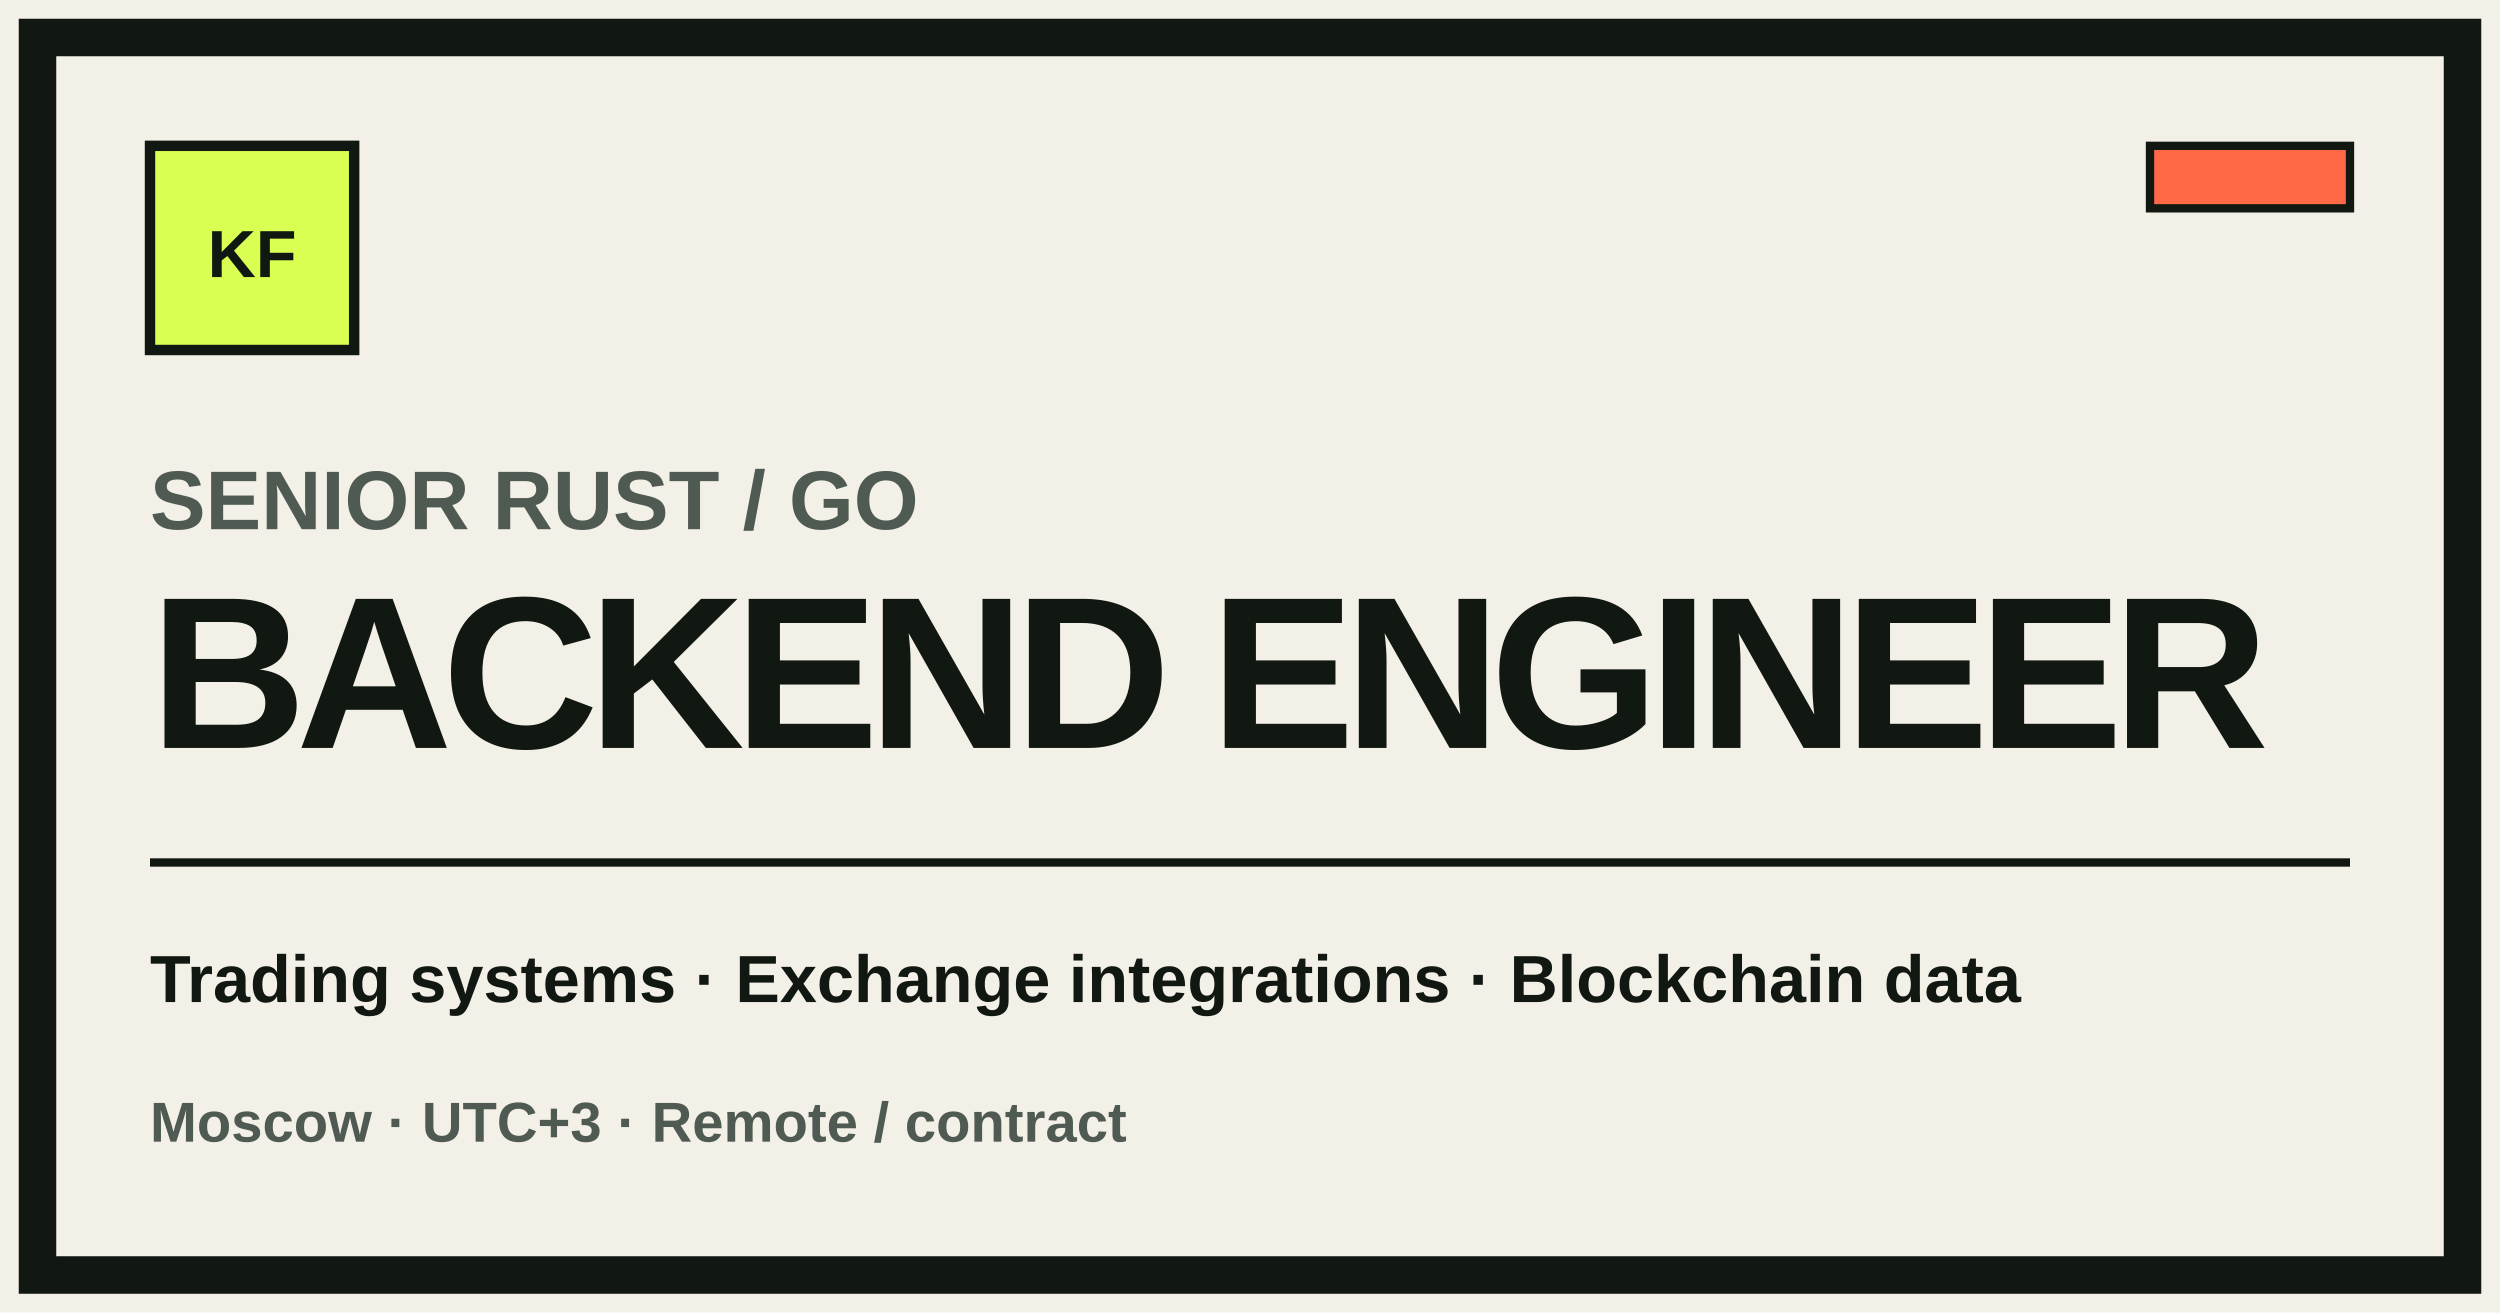
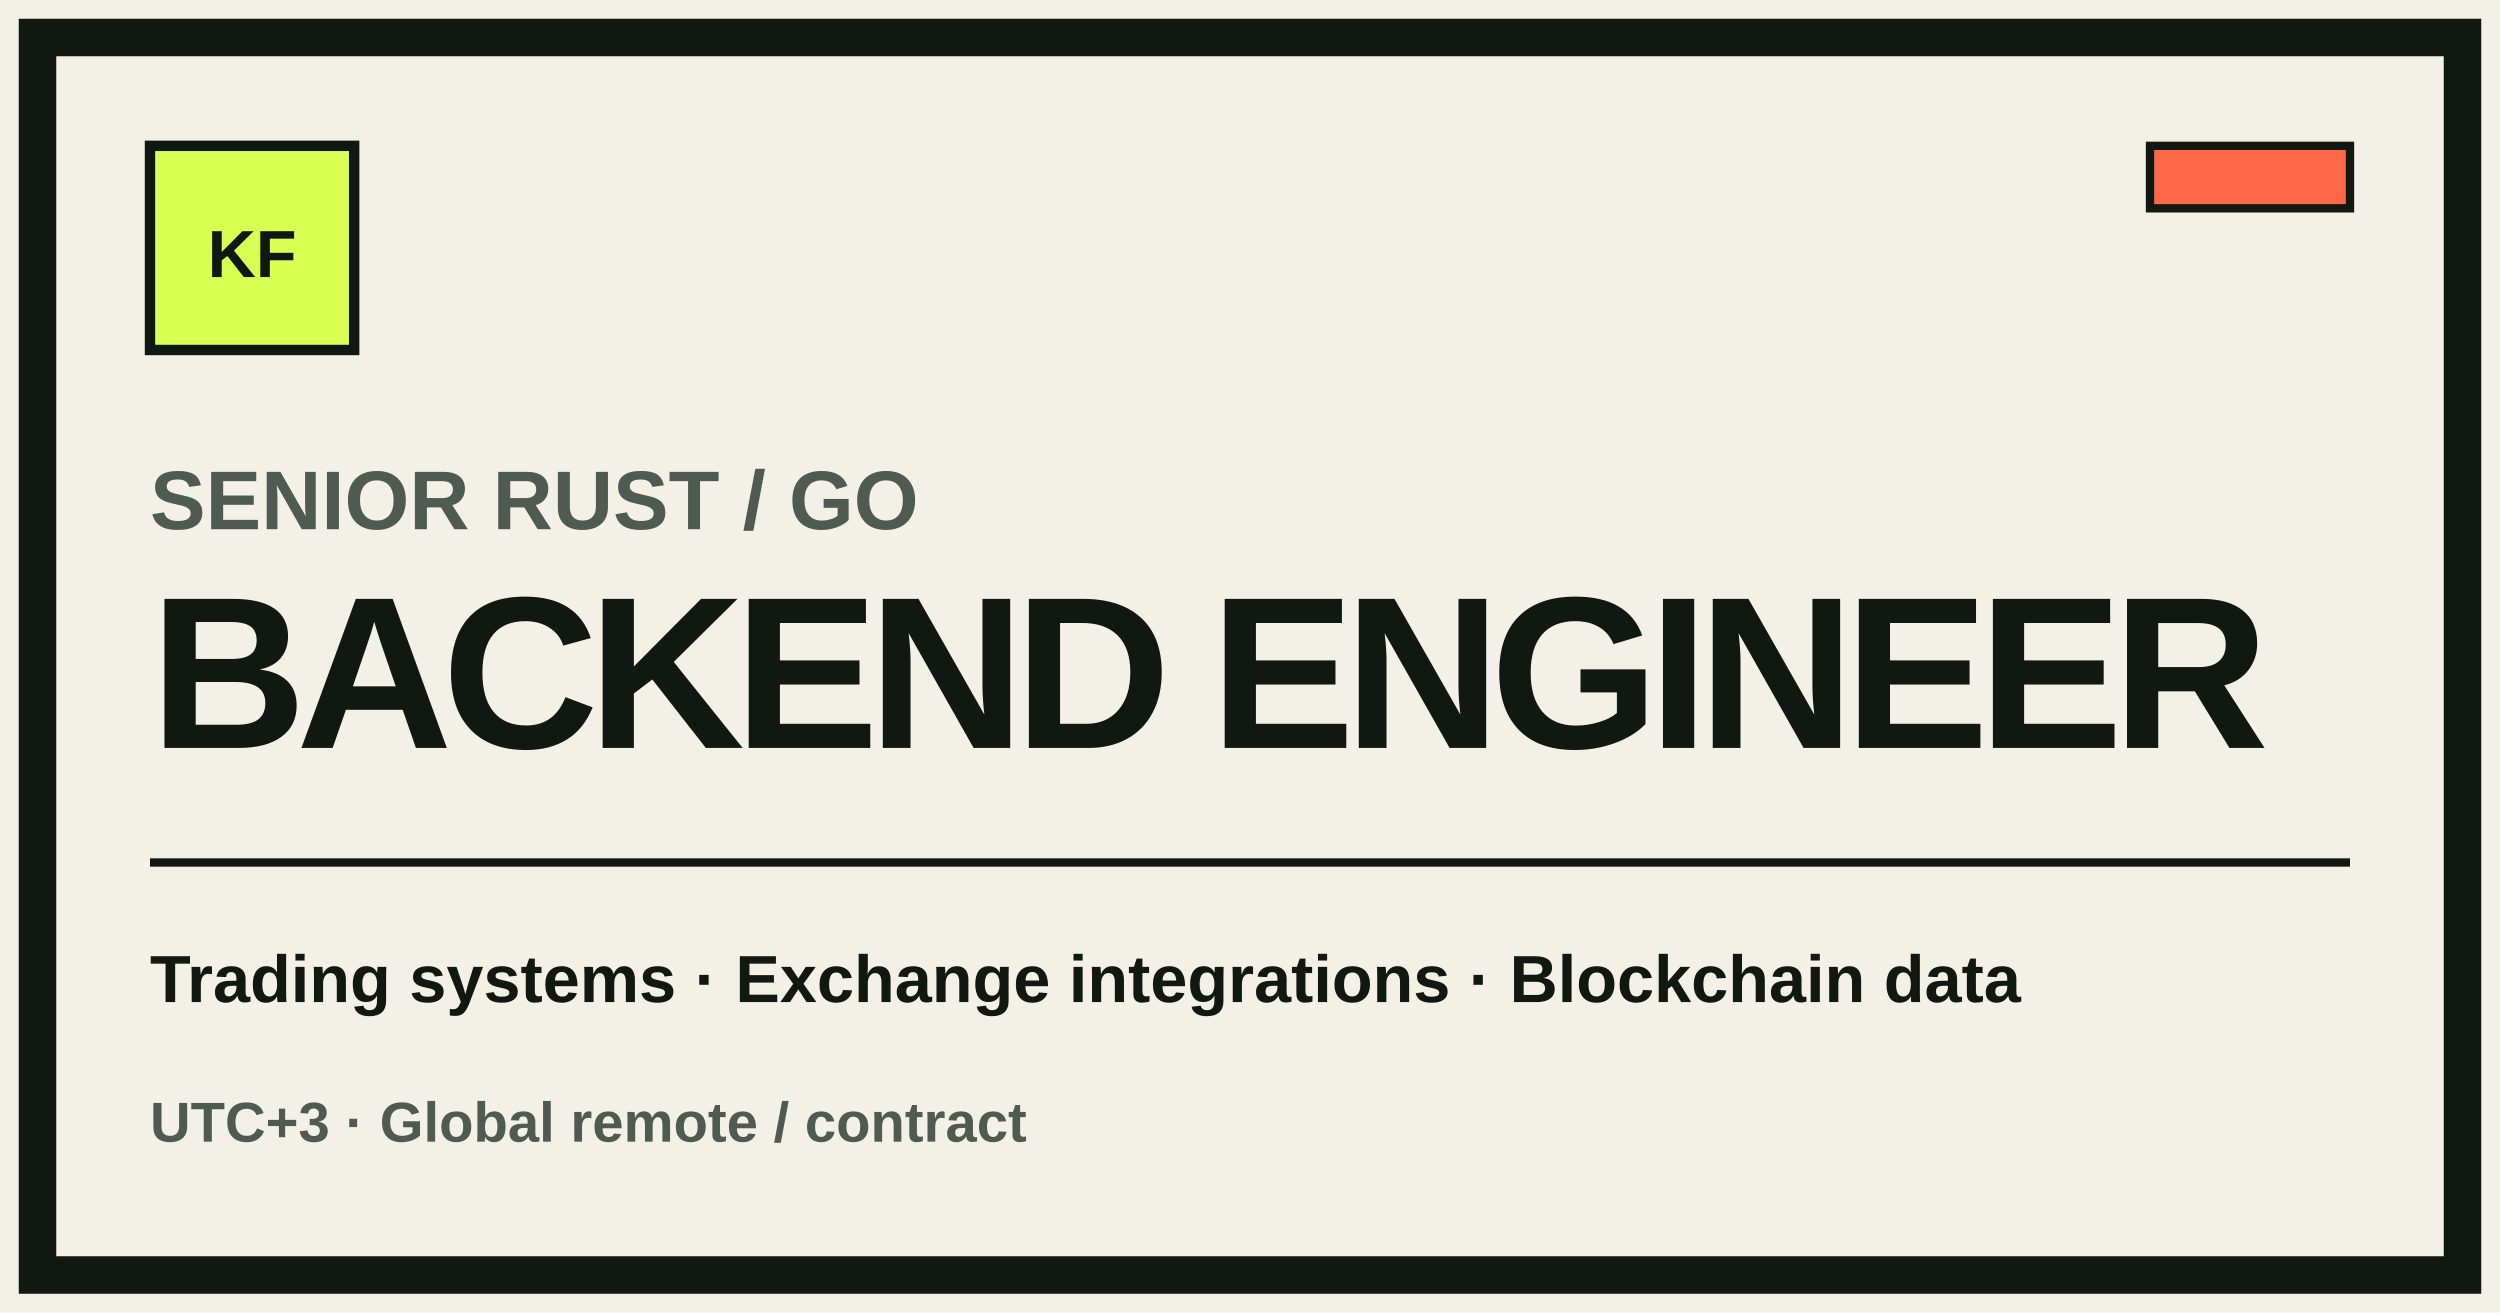
<svg xmlns="http://www.w3.org/2000/svg" width="1200" height="630" viewBox="0 0 1200 630" role="img" aria-labelledby="title desc">
  <rect width="1200" height="630" fill="#f3f0e8" />
  <rect x="18" y="18" width="1164" height="594" fill="none" stroke="#111711" stroke-width="18" />
  <rect x="72" y="70" width="98" height="98" fill="#d8ff52" stroke="#111711" stroke-width="5" />
  <text x="121" y="133" text-anchor="middle" fill="#111711" font-family="Arial, Helvetica, sans-serif" font-size="32" font-weight="800">KF</text>
  <rect x="1032" y="70" width="96" height="30" fill="#ff6846" stroke="#111711" stroke-width="4" />
  <text x="72" y="254" fill="#4e5a52" font-family="Arial, Helvetica, sans-serif" font-size="40" font-weight="700">SENIOR RUST / GO</text>
  <text x="72" y="359" fill="#111711" font-family="Arial, Helvetica, sans-serif" font-size="104" font-weight="900" letter-spacing="-5">BACKEND ENGINEER</text>
  <line x1="72" y1="414" x2="1128" y2="414" stroke="#111711" stroke-width="4" />
  <text x="72" y="481" fill="#111711" font-family="Arial, Helvetica, sans-serif" font-size="32" font-weight="600">Trading systems · Exchange integrations · Blockchain data</text>
-   <text x="72" y="548" fill="#4e5a52" font-family="Arial, Helvetica, sans-serif" font-size="27" font-weight="600">Moscow · UTC+3 · Remote / contract</text>
+   <text x="72" y="548" fill="#4e5a52" font-family="Arial, Helvetica, sans-serif" font-size="27" font-weight="600">UTC+3 · Global remote / contract</text>
</svg>
